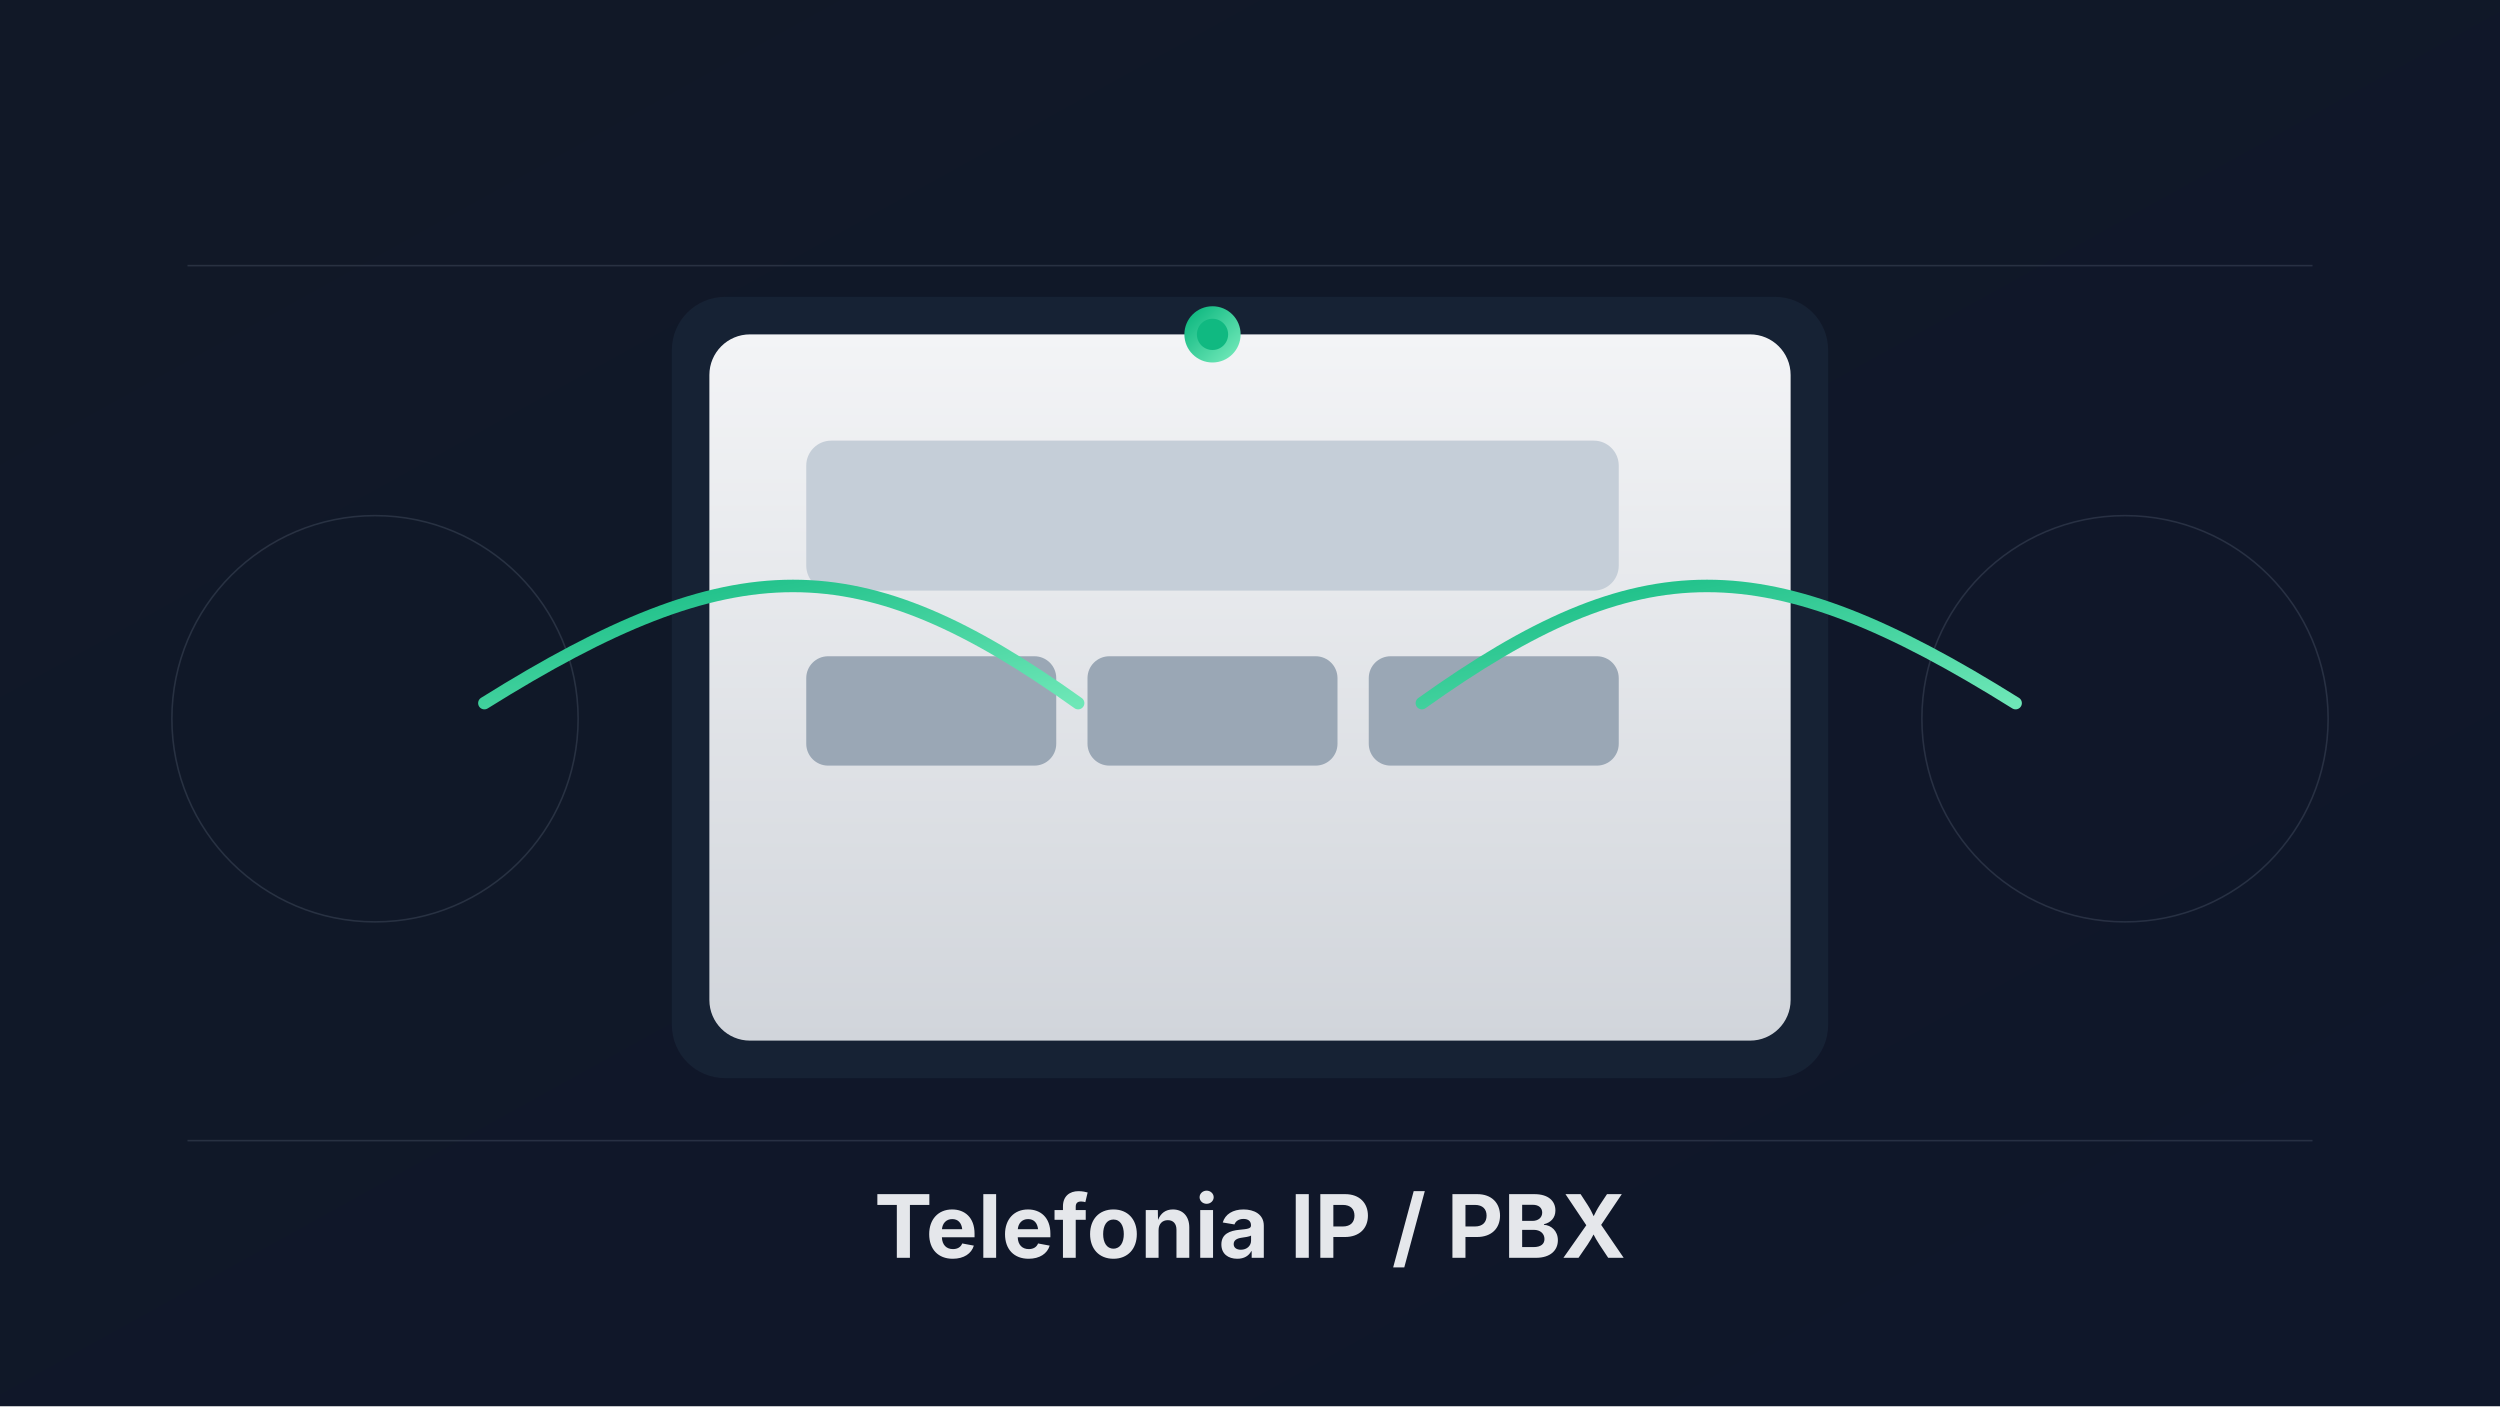
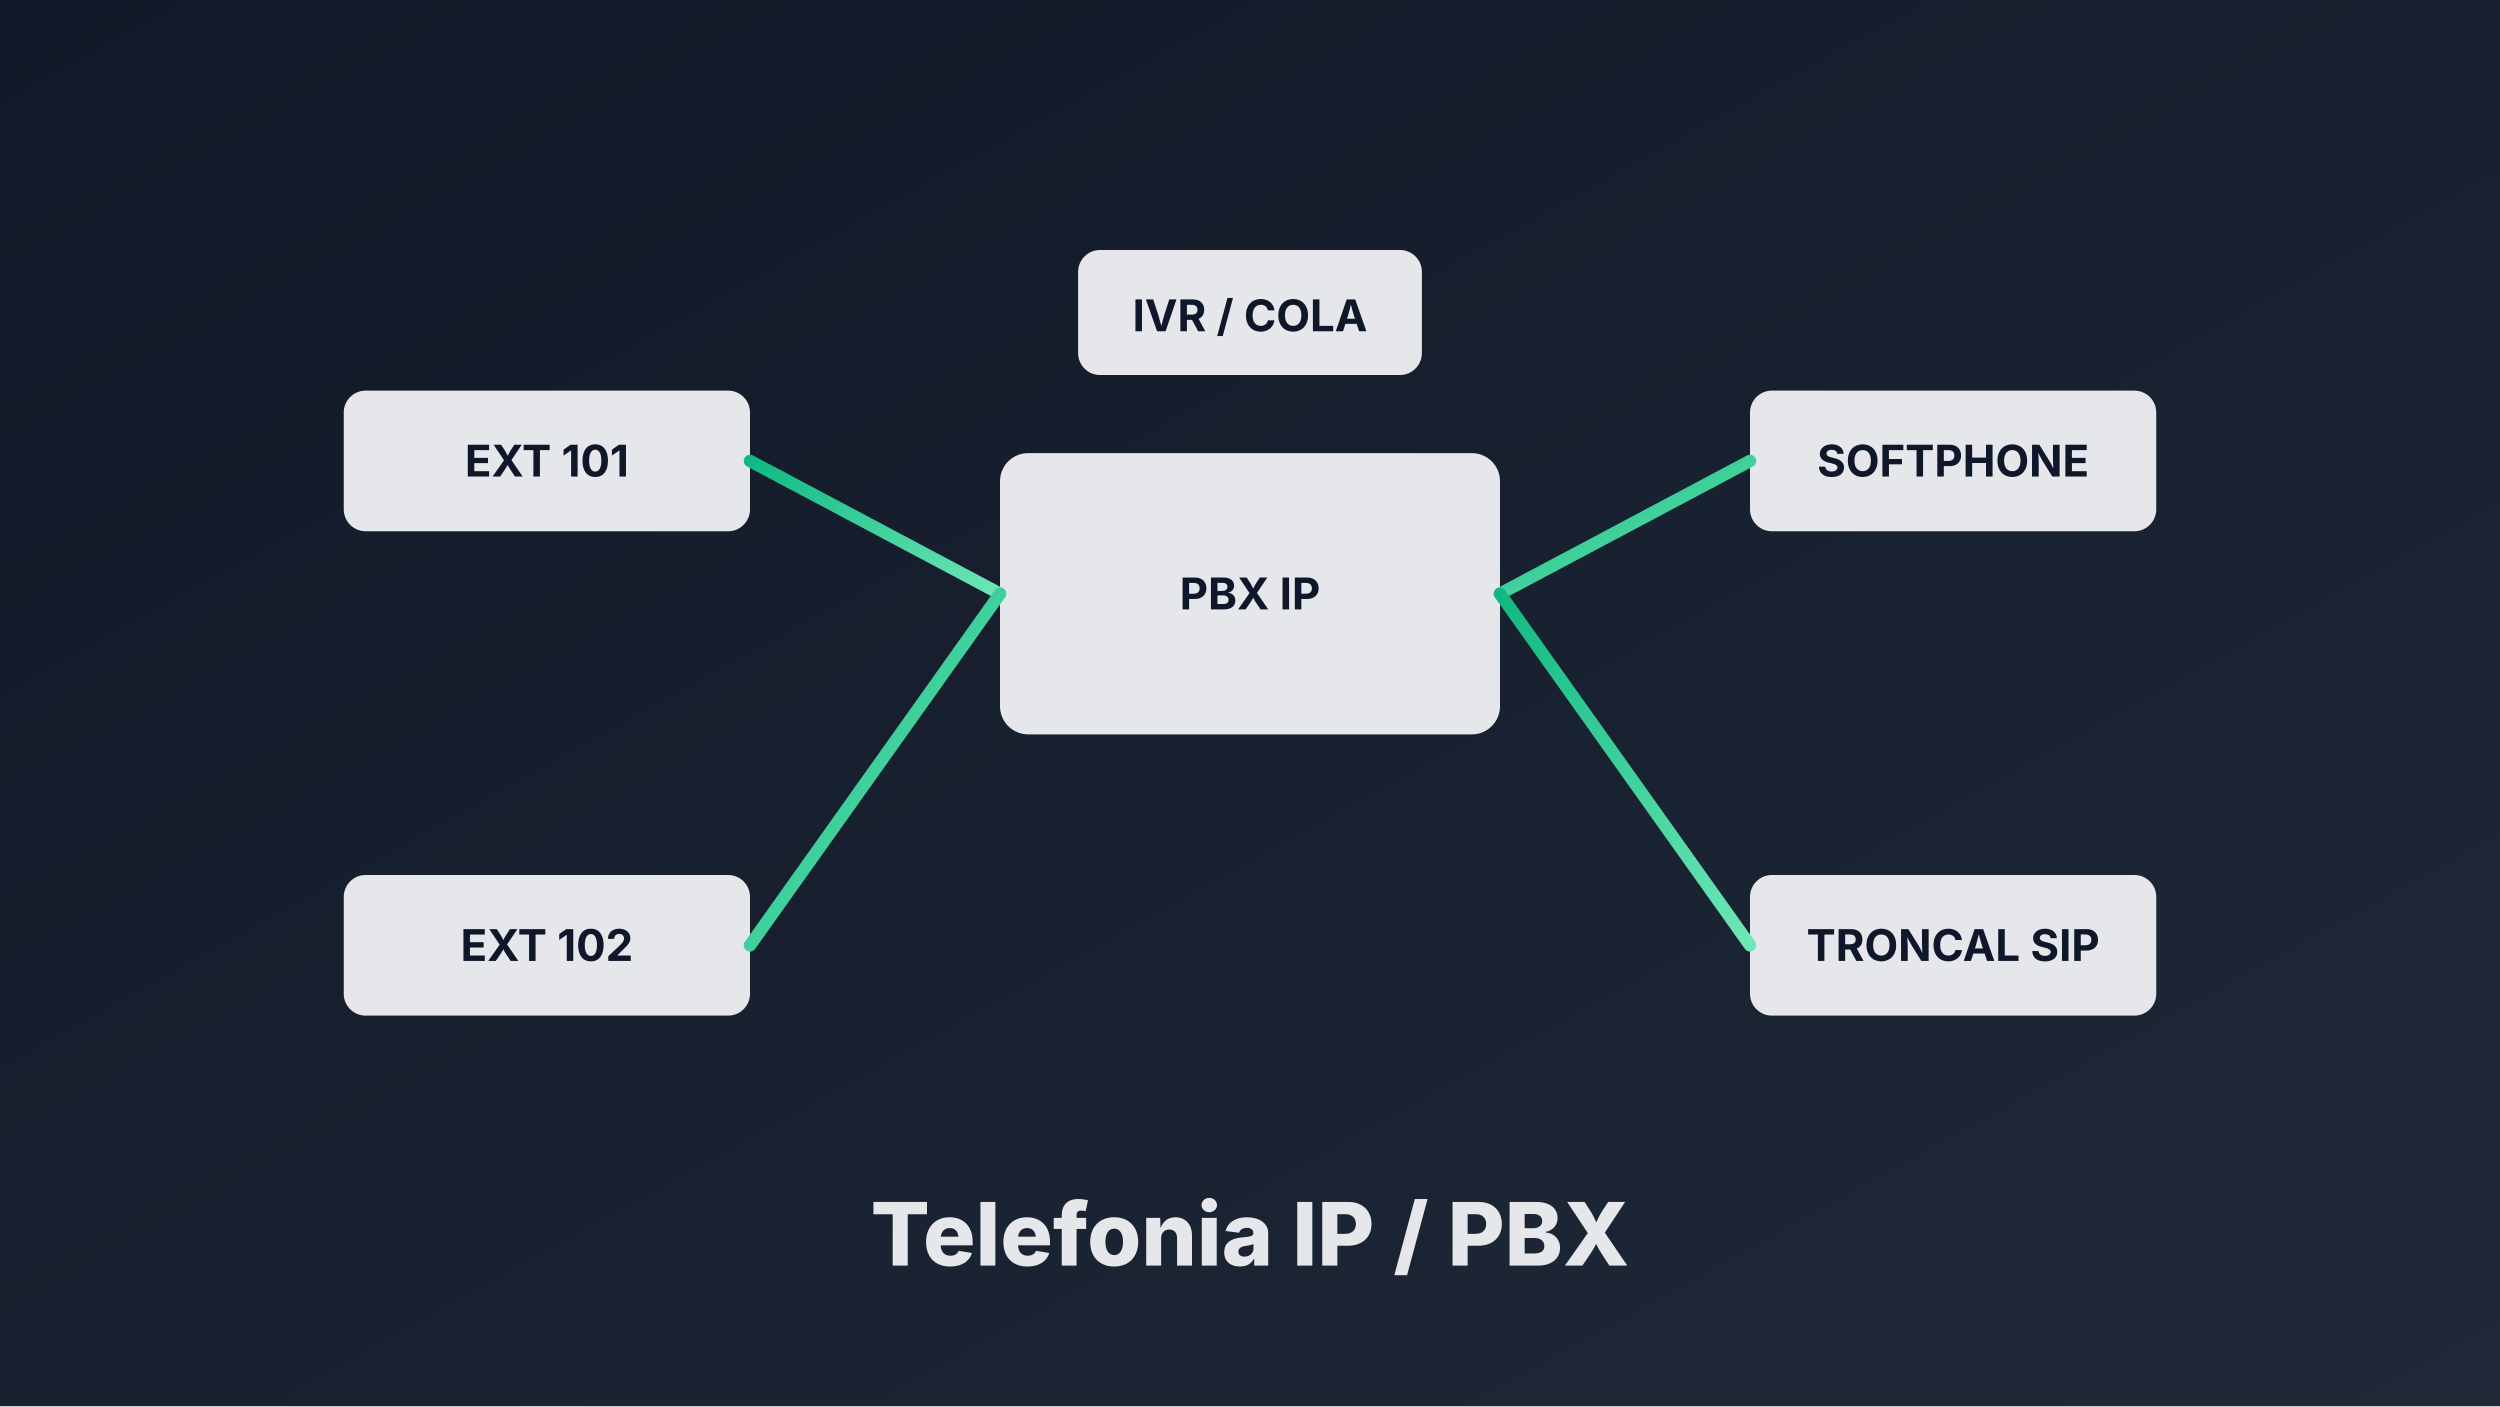
<svg xmlns="http://www.w3.org/2000/svg" width="1600" height="900" viewBox="0 0 1600 900" role="img" aria-labelledby="title desc">
  <defs>
-     <linearGradient id="bg2" x1="0" y1="0" x2="1" y2="1">
+     <linearGradient id="bg" x1="0" y1="0" x2="1" y2="1">
      <stop offset="0%" stop-color="#111827" />
-       <stop offset="100%" stop-color="#0f172a" />
+       <stop offset="100%" stop-color="#1f2937" />
    </linearGradient>
-     <linearGradient id="panel2" x1="0" y1="0" x2="0" y2="1">
-       <stop offset="0%" stop-color="#f3f4f6" />
-       <stop offset="100%" stop-color="#d1d5db" />
-     </linearGradient>
-     <linearGradient id="green2" x1="0" y1="0" x2="1" y2="1">
+     <linearGradient id="acc" x1="0" y1="0" x2="1" y2="1">
      <stop offset="0%" stop-color="#10b981" />
      <stop offset="100%" stop-color="#6ee7b7" />
    </linearGradient>
  </defs>
-   <rect width="1600" height="900" fill="url(#bg2)" />
-   <g opacity="0.18" stroke="#94a3b8" fill="none">
-     <path d="M120 170 H1480" />
-     <path d="M120 730 H1480" />
-     <circle cx="240" cy="460" r="130" />
-     <circle cx="1360" cy="460" r="130" />
+   <rect width="1600" height="900" fill="url(#bg)" />
+   <g fill="#e5e7eb">
+     <rect x="640" y="290" width="320" height="180" rx="18" />
+     <rect x="220" y="250" width="260" height="90" rx="14" />
+     <rect x="220" y="560" width="260" height="90" rx="14" />
+     <rect x="1120" y="250" width="260" height="90" rx="14" />
+     <rect x="1120" y="560" width="260" height="90" rx="14" />
+     <rect x="690" y="160" width="220" height="80" rx="14" />
  </g>
-   <g transform="translate(430 190)">
-     <rect x="0" y="0" width="740" height="500" rx="34" fill="#182437" opacity="0.8" />
-     <rect x="24" y="24" width="692" height="452" rx="26" fill="url(#panel2)" />
-     <rect x="86" y="92" width="520" height="96" rx="16" fill="#c5ced8" />
-     <rect x="86" y="230" width="160" height="70" rx="14" fill="#9aa7b5" />
-     <rect x="266" y="230" width="160" height="70" rx="14" fill="#9aa7b5" />
-     <rect x="446" y="230" width="160" height="70" rx="14" fill="#9aa7b5" />
-     <g stroke="url(#green2)" stroke-width="8" fill="none" stroke-linecap="round">
-       <path d="M346 92 V38" />
-       <circle cx="346" cy="24" r="14" fill="#10b981" />
-       <path d="M-120 260 C 40 160, 120 160, 260 260" />
-       <path d="M480 260 C 620 160, 700 160, 860 260" />
-     </g>
+   <g fill="#0f172a" font-family="Inter, Segoe UI, Arial, sans-serif" font-weight="700" font-size="28" text-anchor="middle">
+     <text x="800" y="390">PBX IP</text>
+     <text x="350" y="305">EXT 101</text>
+     <text x="350" y="615">EXT 102</text>
+     <text x="1250" y="305">SOFTPHONE</text>
+     <text x="1250" y="615">TRONCAL SIP</text>
+     <text x="800" y="212">IVR / COLA</text>
  </g>
-   <text x="800" y="805" text-anchor="middle" fill="#e5e7eb" font-size="56" font-family="Inter, Segoe UI, Arial, sans-serif" font-weight="700">Telefonia IP / PBX</text>
+   <g stroke="url(#acc)" stroke-width="8" fill="none" stroke-linecap="round">
+     <line x1="800" y1="240" x2="800" y2="290" />
+     <line x1="640" y1="380" x2="480" y2="295" />
+     <line x1="640" y1="380" x2="480" y2="605" />
+     <line x1="960" y1="380" x2="1120" y2="295" />
+     <line x1="960" y1="380" x2="1120" y2="605" />
+   </g>
+   <text x="800" y="810" text-anchor="middle" fill="#e5e7eb" font-size="56" font-family="Inter, Segoe UI, Arial, sans-serif" font-weight="800">Telefonia IP / PBX</text>
</svg>
